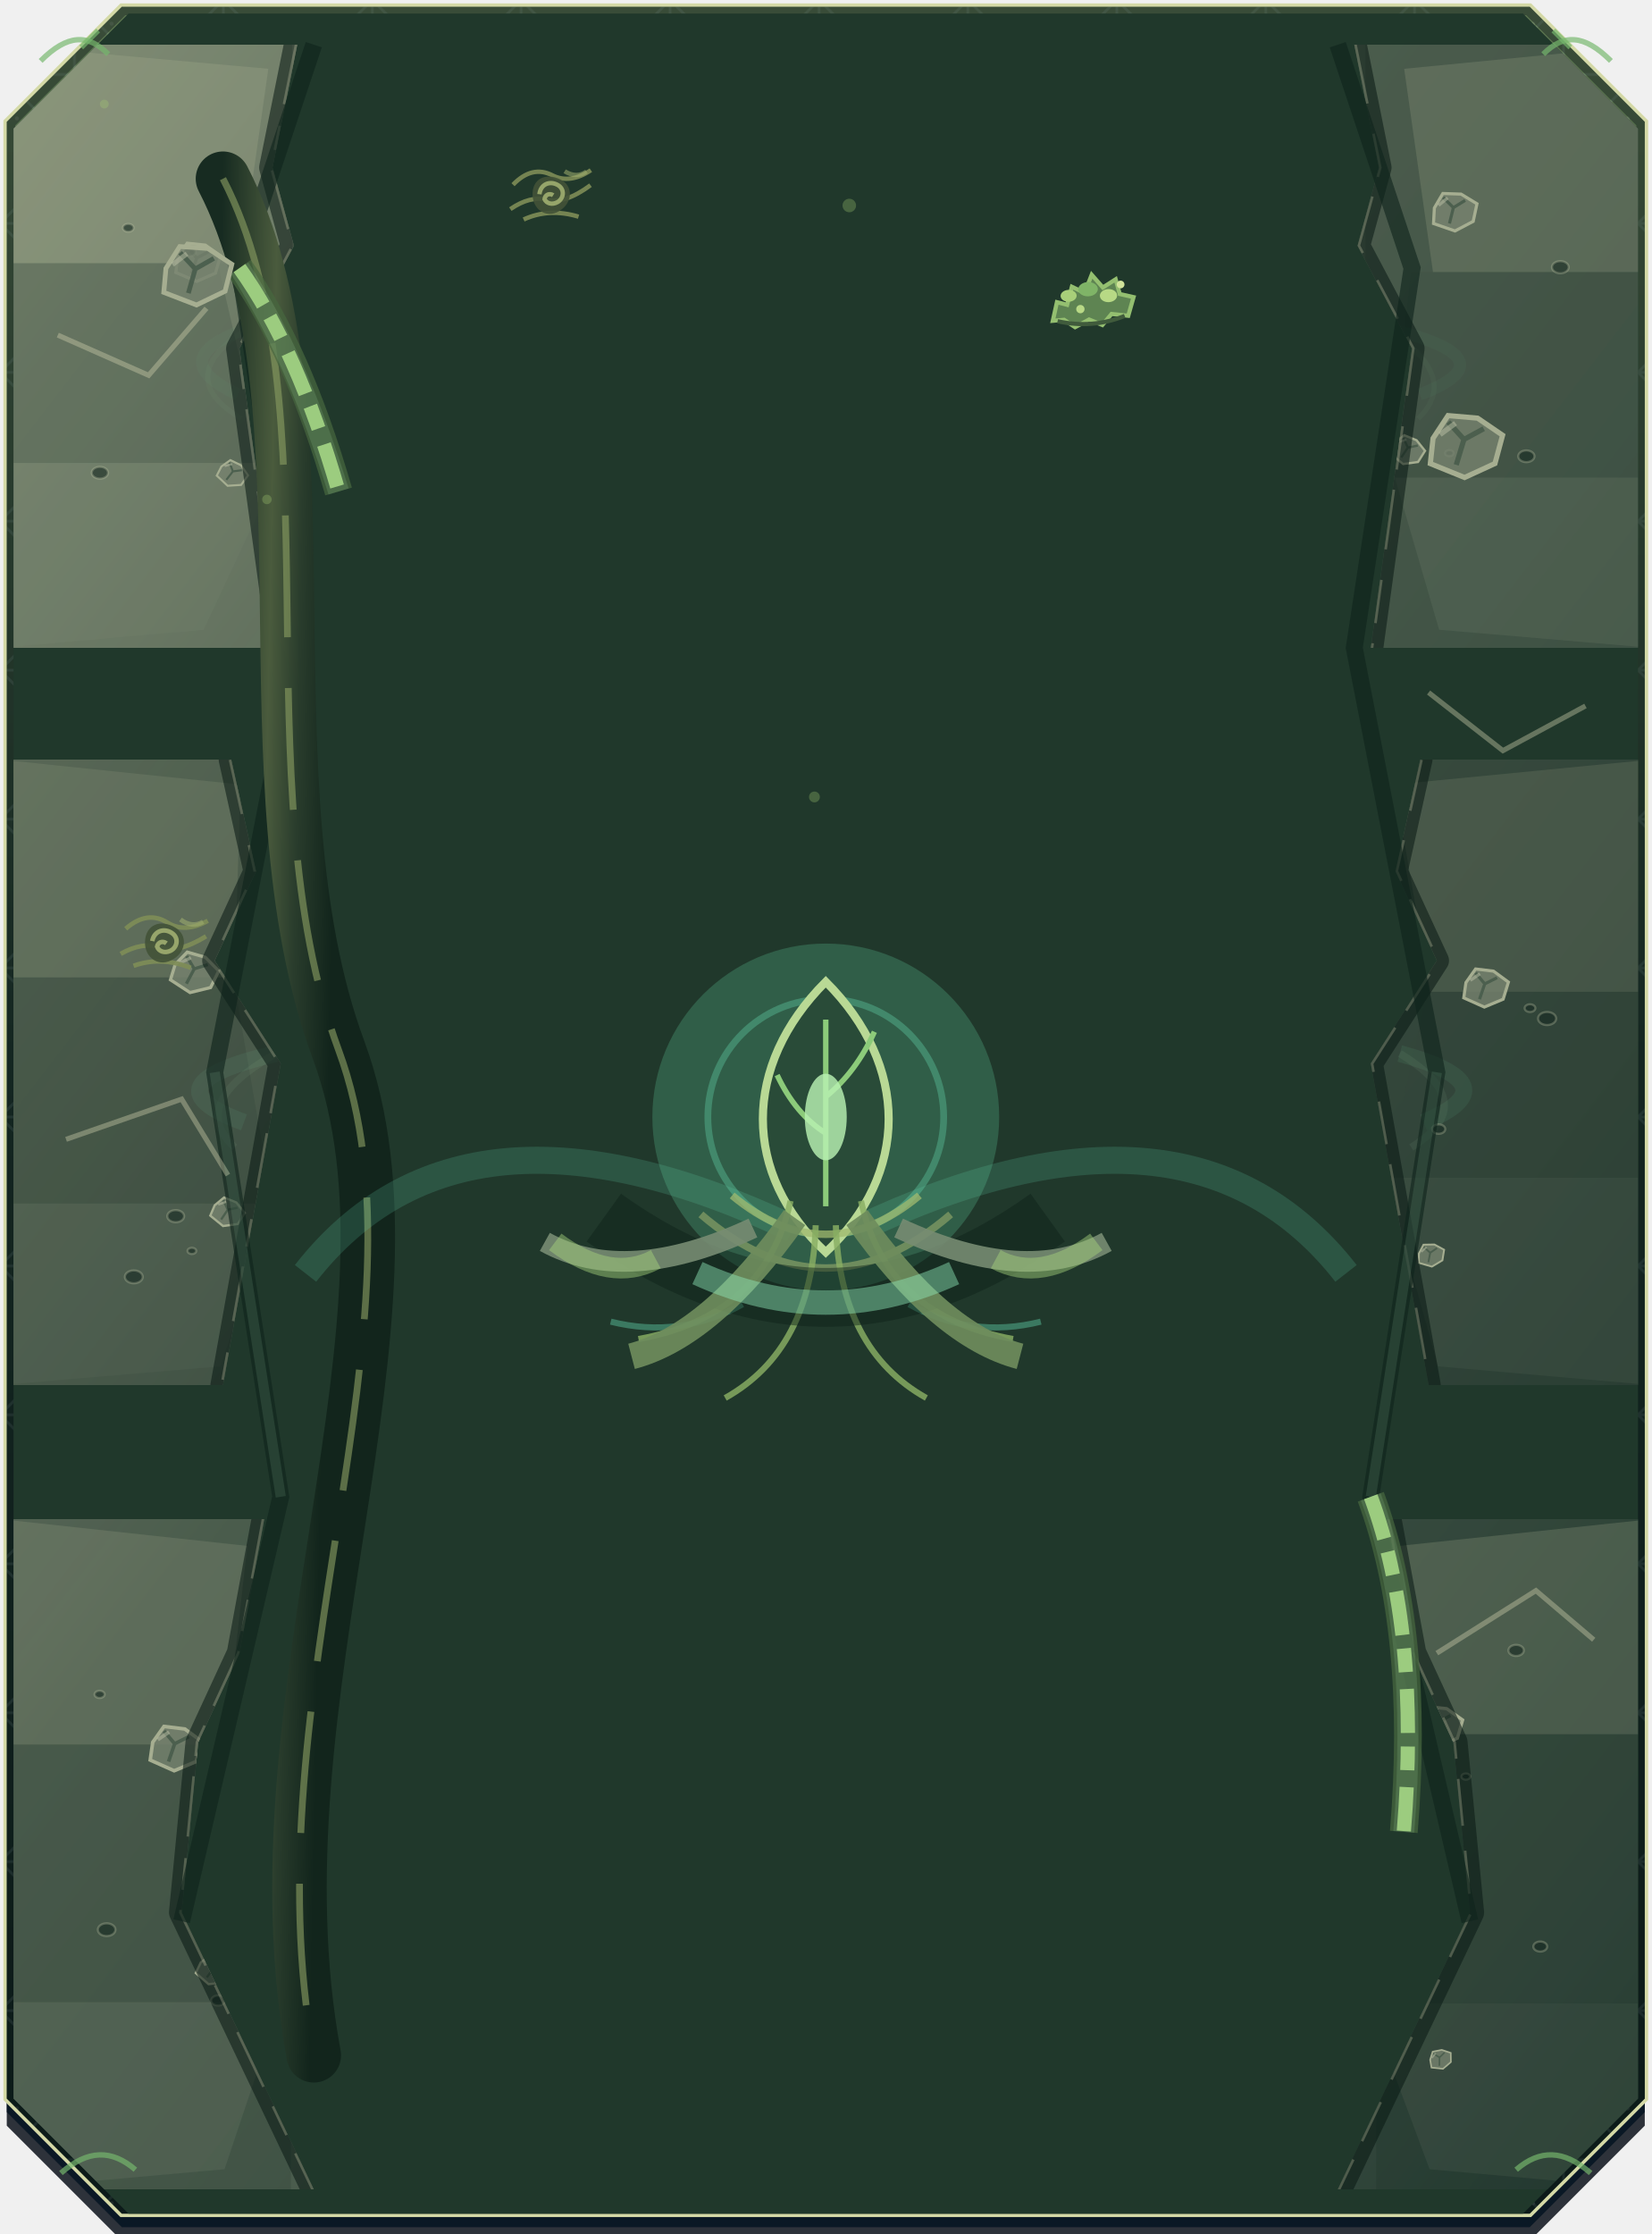
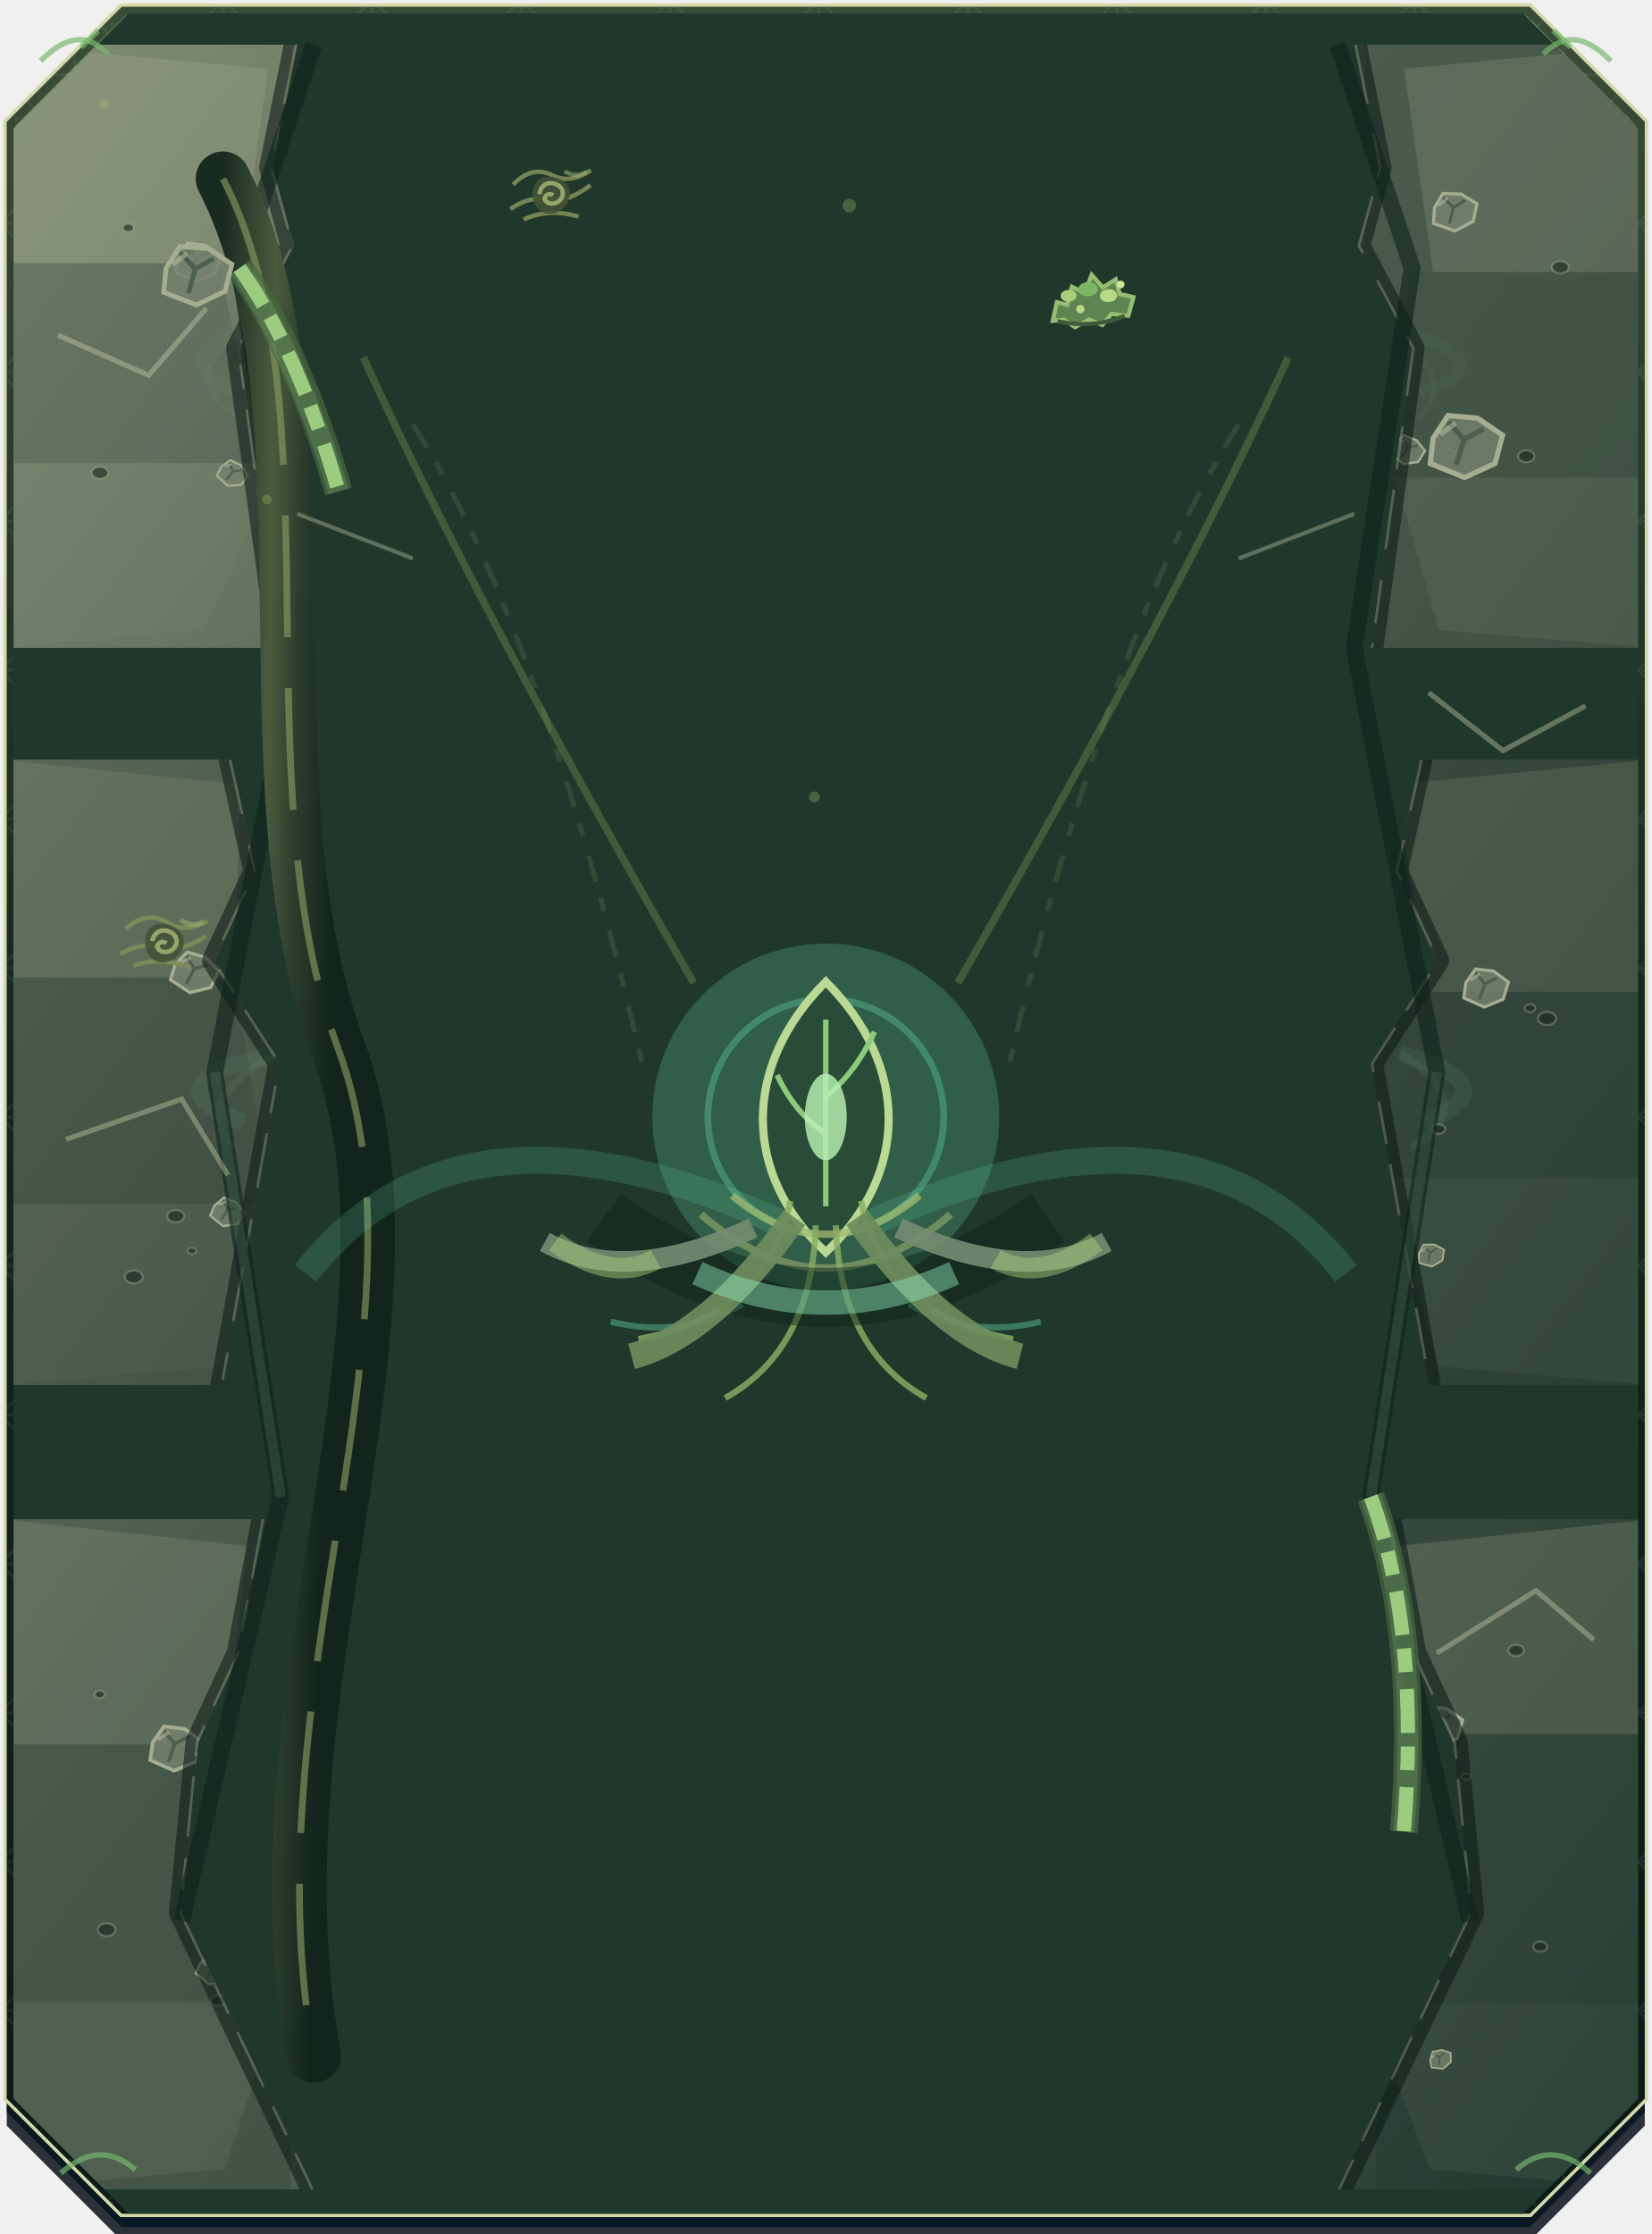
<svg xmlns="http://www.w3.org/2000/svg" width="976" height="1320" viewBox="0 0 488 660" role="img" aria-label="M7 panel normal" data-style="m11-enchanted-forest@0.1.0" data-geometry-shape="chamfered-angular" data-corner-radius="2" data-end-cap-depth="34">
  <defs>
    <linearGradient id="m11-panel-488x660-normal-plate" x1="0" y1="0" x2="0" y2="1">
      <stop offset="0" stop-color="#5C7650" />
      <stop offset=".48" stop-color="#20382B" />
      <stop offset="1" stop-color="#13251E" />
    </linearGradient>
    <linearGradient id="m11-panel-488x660-normal-primary" x1="0" y1="0" x2="0" y2="1">
      <stop offset="0" stop-color="#F1E8C8" />
      <stop offset=".45" stop-color="#66D9B2" />
      <stop offset="1" stop-color="#2A856F" />
    </linearGradient>
    <linearGradient id="m11-panel-488x660-normal-energy" x1="0" y1="0" x2="1" y2="0">
      <stop offset="0" stop-color="#B8E0A5" stop-opacity="0" />
      <stop offset=".5" stop-color="#B8E0A5" stop-opacity=".86" />
      <stop offset="1" stop-color="#B8E0A5" stop-opacity="0" />
    </linearGradient>
    <pattern id="m11-panel-488x660-normal-grain" width="28" height="28" patternUnits="userSpaceOnUse">
      <circle cx="5" cy="7" r=".6" fill="#FFFFFF" fill-opacity=".12" />
      <circle cx="20" cy="15" r=".45" fill="#061321" fill-opacity=".2" />
    </pattern>
    <pattern id="m11-panel-488x660-normal-plate-pattern" width="44" height="44" patternUnits="userSpaceOnUse">
      <path d="M0 22H44M22 0V44M0 22L22 0 44 22 22 44Z" fill="none" stroke="#D8FBFF" stroke-opacity=".12" stroke-width=".8" />
    </pattern>
    <mask id="m11-panel-488x660-normal-mask">
      <path d="M36 2H452L486 36V620L452 654H36L2 620V36Z" fill="white" />
    </mask>
  </defs>
  <g opacity="1">
    <g id="m11-panel-488x660-normal-outer-shadow" data-layer="outer-shadow" transform="translate(0 8)">
      <path d="M36 2H452L486 36V620L452 654H36L2 620V36Z" fill="#020812" opacity=".82" />
    </g>
    <g id="m11-panel-488x660-normal-connected-depth" data-layer="connected-depth" transform="translate(0 4)">
      <path d="M36 2H452L486 36V620L452 654H36L2 620V36Z" fill="#071522" opacity=".9" />
    </g>
    <g id="m11-panel-488x660-normal-outer-frame" data-layer="outer-frame">
      <path d="M36 2H452L486 36V620L452 654H36L2 620V36Z" fill="#071421" stroke="#D4D9A6" stroke-width="2" stroke-linejoin="miter" />
    </g>
    <g id="m11-panel-488x660-normal-inner-plate-fill" data-layer="inner-plate-fill">
      <path d="M36 2H452L486 36V620L452 654H36L2 620V36Z" fill="url(#m11-panel-488x660-normal-plate)" />
    </g>
    <g id="m11-panel-488x660-normal-surface-grain" data-layer="surface-grain" data-material-source="m8-ice-grain" mask="url(#m11-panel-488x660-normal-mask)">
      <rect width="488" height="660" fill="url(#m11-panel-488x660-normal-grain)" />
    </g>
    <g id="m11-panel-488x660-normal-surface-pattern" data-layer="surface-pattern" data-material-source="m8-crystal-facet-pattern" mask="url(#m11-panel-488x660-normal-mask)">
      <rect width="488" height="660" fill="url(#m11-panel-488x660-normal-plate-pattern)" />
    </g>
    <g id="m11-panel-488x660-normal-side-bevel-shade" data-layer="side-bevel-shade" mask="url(#m11-panel-488x660-normal-mask)">
      <path d="M36 2H452L486 36V620L452 654H36L2 620V36Z" fill="none" stroke="#020812" stroke-opacity=".38" stroke-width="5" />
    </g>
    <g id="m11-panel-488x660-normal-top-bevel-highlight" data-layer="top-bevel-highlight" mask="url(#m11-panel-488x660-normal-mask)">
      <path d="M44 8H444" stroke="#FFFFFF" stroke-opacity=".55" stroke-width="3" stroke-linecap="square" />
    </g>
    <g id="m11-panel-488x660-normal-cold-edge-accent" data-layer="cold-edge-accent" data-material-source="m8-cold-edge-accent" mask="url(#m11-panel-488x660-normal-mask)">
      <rect x="34" y="6" width="420" height="8" fill="url(#m11-panel-488x660-normal-energy)" />
    </g>
    <g id="m11-panel-488x660-normal-ornament-decal" data-layer="ornament-decal" data-material-source="m7-ornament-marks" mask="url(#m11-panel-488x660-normal-mask)">
      <path d="M42 647h16M430 647h16" stroke="#E6FCFF" stroke-opacity=".5" stroke-width="2" />
    </g>
    <g id="m8-panel-crystal-focal" data-layer="crystal-focal" data-slot="editable-crystal-focal" aria-label="editable crystal focal">
      <path d="M244 315l12 15-12 15-12-15Z" fill="#A9F7FF" fill-opacity=".42" stroke="#E8FEFF" stroke-width="1.5" />
      <path d="M244 315v30M232 330h24" stroke="#D7FBFF" stroke-opacity=".8" />
      <path d="M244 320l7 10-7 10-7-10Z" fill="#FFFFFF" fill-opacity=".5" />
    </g>
    <g id="m11-panel-material-stack" data-layer="forest-material-stack" data-material-families="weathered-stone,dark-wood,moss-lichen">
      <path d="M38 4H450L484 38V620L450 654H38L4 620V38Z" fill="#20382B" />
    </g>
    <g id="m11-panel-integrated-material-regions" data-layer="forest-integrated-material-regions" data-integration="construction-profile-connected" data-variation-seed="51731" data-density-class="panel" data-cluster-budget="5" data-speckle-budget="4" data-ornament-budget="4" data-profile-stages="4" data-state-contract="stable-living-presence" data-state="normal">
      <defs>
        <linearGradient id="m11-panel-stone-construction-depth" x2="1" y2="1">
          <stop stop-color="#BAC0A1" stop-opacity=".76" />
          <stop offset=".42" stop-color="#697765" stop-opacity=".72" />
          <stop offset="1" stop-color="#263C33" stop-opacity=".92" />
        </linearGradient>
        <linearGradient id="m11-panel-wood-construction-depth" x2=".8" y2=".2">
          <stop stop-color="#172B21" />
          <stop offset=".45" stop-color="#4A5B3D" />
          <stop offset=".7" stop-color="#293C2C" />
          <stop offset="1" stop-color="#12251C" />
        </linearGradient>
      </defs>
      <clipPath id="m11-panel-construction-clip">
        <path d="M38 4H450L484 38V620L450 654H38L4 620V38Z" />
      </clipPath>
      <defs>
        <clipPath id="m11-panel-stone-plate-1-clip">
          <path d="M0 13.2H87.84L80.52 49.5 86.864 72.6 70.76 102.977 82.96 191.4H0Z" />
        </clipPath>
        <clipPath id="m11-panel-stone-plate-2-clip">
          <path d="M0 224.4H68.32L75.64 257.4 63.44 283.8 82.96 314.177 65.88 409.2H0Z" />
        </clipPath>
        <clipPath id="m11-panel-stone-plate-3-clip">
          <path d="M0 448.8H78.08L70.76 488.4 58.56 514.8 53.68 564.977 92.72 646.8H0Z" />
        </clipPath>
        <clipPath id="m11-panel-stone-plate-4-clip">
          <path d="M488 13.2H400.16L407.48 49.5 401.136 72.6 417.24 102.977 405.04 191.4H488Z" />
        </clipPath>
        <clipPath id="m11-panel-stone-plate-5-clip">
          <path d="M488 224.4H419.68L412.36 257.4 424.56 283.8 405.04 314.177 422.12 409.2H488Z" />
        </clipPath>
        <clipPath id="m11-panel-stone-plate-6-clip">
          <path d="M488 448.8H409.92L417.24 488.4 429.44 514.8 434.32 564.977 395.28 646.8H488Z" />
        </clipPath>
      </defs>
      <g clip-path="url(#m11-panel-construction-clip)">
        <g data-layer="forest-stone-surface-region" data-material-family="stone" data-construction-profile="structural-plate,connected-tonal-planes,multi-scale-chips,pitted-weathering,irregular-inner-bevel,join-following-contact-darkening,fracture-field,contact-occlusion,light-facing-bevel">
          <path d="M0 13.2H87.84L80.52 49.5 86.864 72.6 70.76 102.977 82.96 191.4H0ZM0 224.4H68.32L75.64 257.4 63.44 283.8 82.96 314.177 65.88 409.2H0ZM0 448.8H78.08L70.76 488.4 58.56 514.8 53.68 564.977 92.72 646.8H0ZM488 13.2H400.16L407.48 49.5 401.136 72.6 417.24 102.977 405.04 191.4H488ZM488 224.4H419.68L412.36 257.4 424.56 283.8 405.04 314.177 422.12 409.2H488ZM488 448.8H409.92L417.24 488.4 429.44 514.8 434.32 564.977 395.28 646.8H488Z" fill="url(#m11-panel-stone-construction-depth)" />
          <g data-layer="forest-stone-plate-interior" data-plate-index="1" data-material-family="stone" data-variation-seed="51731" data-weathering-scale="connected-multi-scale" clip-path="url(#m11-panel-stone-plate-1-clip)">
            <path data-layer="forest-stone-connected-tonal-plane" data-plane-index="1" d="M0 13.2L79.29 20.33 71.10 77.75H0Z" fill="#D0D1AE" fill-opacity="0.21" />
            <path data-layer="forest-stone-connected-tonal-plane" data-plane-index="2" d="M0 77.75L64.36 77.75 77.96 136.77H0Z" fill="#435649" fill-opacity="0.27" />
            <path data-layer="forest-stone-connected-tonal-plane" data-plane-index="3" d="M0 136.77L83.18 136.77 60.14 186.05L0 191.4Z" fill="#929B85" fill-opacity="0.17" />
            <path data-layer="forest-stone-focal-zone-relief-falloff" data-focal-proximity="0.28" d="M0 13.2H86.32V191.40H0Z" fill="#0D2119" fill-opacity="0.14" />
            <path data-layer="forest-focal-zone-stone-receiver" data-receiver-zone="inner-rail" d="M73.45 96.95Q47.71 105.86 70.24 116.56" fill="none" stroke="#73D5A8" stroke-width="3.6" stroke-opacity="0.04" />
            <path data-layer="forest-focal-zone-moss-receiver" data-receiver-zone="inner-rail" d="M73.45 96.95Q50.41 111.21 71.33 123.68" fill="none" stroke="#C4F3B7" stroke-width="1.5" stroke-opacity="0.03" />
            <g data-layer="forest-stone-plate-chip" data-chip-scale="primary" transform="translate(58.79 77.39) rotate(-1)">
              <g data-layer="forest-stone-chip-cluster" data-material-family="stone" transform="scale(1.303)">
                <path d="M-4.8-1.2l2.2-3.1 4.1.5 3.4 2.5-1.2 3.9-4.3 1.8-4.7-2.1Z" fill="#75816E" fill-opacity=".82" stroke="#A6AE91" stroke-width="0.70" />
                <path d="M-2.6-3.4l2.1 2.5 2.8-1.4M-.5-.9l-1.2 3.5" fill="none" stroke="#495C4C" stroke-width="0.70" stroke-opacity=".9" />
                <path d="M-3.8-1.7l2.2-1.5" stroke="#C0C5A9" stroke-width="0.70" stroke-opacity=".48" />
              </g>
            </g>
            <g data-layer="forest-stone-plate-chip" data-chip-scale="secondary" transform="translate(68.97 140.13) rotate(19)">
              <g data-layer="forest-stone-chip-cluster" data-material-family="stone" transform="scale(0.855)">
                <path d="M-4.8-1.2l2.2-3.1 4.1.5 3.4 2.5-1.2 3.9-4.3 1.8-4.7-2.1Z" fill="#75816E" fill-opacity=".82" stroke="#A6AE91" stroke-width="0.70" />
                <path d="M-2.6-3.4l2.1 2.5 2.8-1.4M-.5-.9l-1.2 3.5" fill="none" stroke="#495C4C" stroke-width="0.70" stroke-opacity=".9" />
                <path d="M-3.8-1.7l2.2-1.5" stroke="#C0C5A9" stroke-width="0.70" stroke-opacity=".48" />
              </g>
            </g>
            <g data-layer="forest-stone-plate-pits" data-pit-count="3">
              <ellipse data-layer="forest-stone-plate-pit" cx="56.09" cy="74.41" rx="1.75" ry="1.26" fill="#172B23" fill-opacity=".62" stroke="#BCC2A2" stroke-width=".65" stroke-opacity=".32" />
              <ellipse data-layer="forest-stone-plate-pit" cx="29.52" cy="139.67" rx="2.41" ry="1.73" fill="#172B23" fill-opacity=".62" stroke="#BCC2A2" stroke-width=".65" stroke-opacity=".32" />
              <ellipse data-layer="forest-stone-plate-pit" cx="37.90" cy="67.31" rx="1.59" ry="1.15" fill="#172B23" fill-opacity=".62" stroke="#BCC2A2" stroke-width=".65" stroke-opacity=".32" />
            </g>
            <path data-layer="forest-stone-plate-contact-darkening" data-join-following="true" d="M87.84 13.2L80.52 49.5 86.864 72.6 70.76 102.977 82.96 191.4" fill="none" stroke="#091A15" stroke-width="7.9" stroke-opacity=".56" stroke-linecap="round" stroke-linejoin="round" />
            <path data-layer="forest-stone-irregular-inner-bevel-break" d="M87.84 13.2L80.52 49.5 86.864 72.6 70.76 102.977 82.96 191.4" fill="none" stroke="#D9D9B2" stroke-width="1.5" stroke-opacity="0.28" stroke-dasharray="18.0 6.5 7.3 6" />
          </g>
          <g data-layer="forest-stone-plate-interior" data-plate-index="2" data-material-family="stone" data-variation-seed="51731" data-weathering-scale="connected-multi-scale" clip-path="url(#m11-panel-stone-plate-2-clip)">
            <path data-layer="forest-stone-connected-tonal-plane" data-plane-index="1" d="M0 224.4L71.12 231.79 69.26 288.77H0Z" fill="#D0D1AE" fill-opacity="0.21" />
            <path data-layer="forest-stone-connected-tonal-plane" data-plane-index="2" d="M0 288.77L68.92 288.77 80.49 355.57H0Z" fill="#435649" fill-opacity="0.30" />
            <path data-layer="forest-stone-connected-tonal-plane" data-plane-index="3" d="M0 355.57L80.84 355.57 65.13 403.66L0 409.2Z" fill="#929B85" fill-opacity="0.15" />
            <path data-layer="forest-stone-focal-zone-relief-falloff" data-focal-proximity="1" d="M0 224.4H84.91V409.20H0Z" fill="#0D2119" fill-opacity="0.30" />
            <path data-layer="forest-focal-zone-stone-receiver" data-receiver-zone="inner-rail" d="M81.54 311.26Q41.76 320.50 72.08 331.58" fill="none" stroke="#73D5A8" stroke-width="5.0" stroke-opacity="0.08" />
            <path data-layer="forest-focal-zone-moss-receiver" data-receiver-zone="inner-rail" d="M81.54 311.26Q55.25 326.04 69.36 338.98" fill="none" stroke="#C4F3B7" stroke-width="2.2" stroke-opacity="0.06" />
            <g data-layer="forest-stone-plate-chip" data-chip-scale="primary" transform="translate(57.87 287.53) rotate(9)">
              <g data-layer="forest-stone-chip-cluster" data-material-family="stone" transform="scale(1.342)">
                <path d="M-4.8-1.2l2.2-3.1 4.1.5 3.4 2.5-1.2 3.9-4.3 1.8-4.7-2.1Z" fill="#75816E" fill-opacity=".82" stroke="#A6AE91" stroke-width="0.70" />
                <path d="M-2.6-3.4l2.1 2.5 2.8-1.4M-.5-.9l-1.2 3.5" fill="none" stroke="#495C4C" stroke-width="0.70" stroke-opacity=".9" />
                <path d="M-3.8-1.7l2.2-1.5" stroke="#C0C5A9" stroke-width="0.70" stroke-opacity=".48" />
              </g>
            </g>
            <g data-layer="forest-stone-plate-chip" data-chip-scale="secondary" transform="translate(67.53 358.34) rotate(15)">
              <g data-layer="forest-stone-chip-cluster" data-material-family="stone" transform="scale(0.945)">
                <path d="M-4.8-1.2l2.2-3.1 4.1.5 3.4 2.5-1.2 3.9-4.3 1.8-4.7-2.1Z" fill="#75816E" fill-opacity=".82" stroke="#A6AE91" stroke-width="0.70" />
                <path d="M-2.6-3.4l2.1 2.5 2.8-1.4M-.5-.9l-1.2 3.5" fill="none" stroke="#495C4C" stroke-width="0.70" stroke-opacity=".9" />
                <path d="M-3.8-1.7l2.2-1.5" stroke="#C0C5A9" stroke-width="0.70" stroke-opacity=".48" />
              </g>
            </g>
            <g data-layer="forest-stone-plate-pits" data-pit-count="3">
              <ellipse data-layer="forest-stone-plate-pit" cx="51.92" cy="359.30" rx="2.49" ry="1.79" fill="#172B23" fill-opacity=".62" stroke="#BCC2A2" stroke-width=".65" stroke-opacity=".32" />
              <ellipse data-layer="forest-stone-plate-pit" cx="39.54" cy="377.23" rx="2.64" ry="1.90" fill="#172B23" fill-opacity=".62" stroke="#BCC2A2" stroke-width=".65" stroke-opacity=".32" />
              <ellipse data-layer="forest-stone-plate-pit" cx="56.70" cy="369.56" rx="1.28" ry="0.92" fill="#172B23" fill-opacity=".62" stroke="#BCC2A2" stroke-width=".65" stroke-opacity=".32" />
            </g>
            <path data-layer="forest-stone-plate-contact-darkening" data-join-following="true" d="M68.32 224.4L75.64 257.4 63.44 283.8 82.96 314.177 65.88 409.2" fill="none" stroke="#091A15" stroke-width="7.4" stroke-opacity=".56" stroke-linecap="round" stroke-linejoin="round" />
            <path data-layer="forest-stone-irregular-inner-bevel-break" d="M68.32 224.4L75.64 257.4 63.44 283.8 82.96 314.177 65.88 409.2" fill="none" stroke="#D9D9B2" stroke-width="1.5" stroke-opacity="0.28" stroke-dasharray="16.4 9.4 8.2 6" />
          </g>
          <g data-layer="forest-stone-plate-interior" data-plate-index="3" data-material-family="stone" data-variation-seed="51731" data-weathering-scale="connected-multi-scale" clip-path="url(#m11-panel-stone-plate-3-clip)">
            <path data-layer="forest-stone-connected-tonal-plane" data-plane-index="1" d="M0 448.8L73.07 456.72 66.48 515.40H0Z" fill="#D0D1AE" fill-opacity="0.18" />
            <path data-layer="forest-stone-connected-tonal-plane" data-plane-index="2" d="M0 515.40L65.38 515.40 78.94 591.52H0Z" fill="#435649" fill-opacity="0.24" />
            <path data-layer="forest-stone-connected-tonal-plane" data-plane-index="3" d="M0 591.52L82.87 591.52 66.35 640.86L0 646.8Z" fill="#929B85" fill-opacity="0.19" />
            <path data-layer="forest-stone-focal-zone-relief-falloff" data-focal-proximity="0.28" d="M0 448.8H85.95V646.80H0Z" fill="#0D2119" fill-opacity="0.14" />
            <path data-layer="forest-focal-zone-stone-receiver" data-receiver-zone="inner-rail" d="M78.08 541.86Q43.20 551.76 68.36 563.64" fill="none" stroke="#73D5A8" stroke-width="3.6" stroke-opacity="0.04" />
            <path data-layer="forest-focal-zone-moss-receiver" data-receiver-zone="inner-rail" d="M78.08 541.86Q56.67 557.70 69.73 571.56" fill="none" stroke="#C4F3B7" stroke-width="1.5" stroke-opacity="0.03" />
            <g data-layer="forest-stone-plate-chip" data-chip-scale="primary" transform="translate(52.36 516.52) rotate(0)">
              <g data-layer="forest-stone-chip-cluster" data-material-family="stone" transform="scale(1.505)">
                <path d="M-4.8-1.2l2.2-3.1 4.1.5 3.4 2.5-1.2 3.9-4.3 1.8-4.7-2.1Z" fill="#75816E" fill-opacity=".82" stroke="#A6AE91" stroke-width="0.70" />
                <path d="M-2.6-3.4l2.1 2.5 2.8-1.4M-.5-.9l-1.2 3.5" fill="none" stroke="#495C4C" stroke-width="0.70" stroke-opacity=".9" />
                <path d="M-3.8-1.7l2.2-1.5" stroke="#C0C5A9" stroke-width="0.70" stroke-opacity=".48" />
              </g>
            </g>
            <g data-layer="forest-stone-plate-chip" data-chip-scale="secondary" transform="translate(63.43 582.27) rotate(17)">
              <g data-layer="forest-stone-chip-cluster" data-material-family="stone" transform="scale(0.97)">
                <path d="M-4.8-1.2l2.2-3.1 4.1.5 3.4 2.5-1.2 3.9-4.3 1.8-4.7-2.1Z" fill="#75816E" fill-opacity=".82" stroke="#A6AE91" stroke-width="0.70" />
                <path d="M-2.6-3.4l2.1 2.5 2.8-1.4M-.5-.9l-1.2 3.5" fill="none" stroke="#495C4C" stroke-width="0.70" stroke-opacity=".9" />
                <path d="M-3.8-1.7l2.2-1.5" stroke="#C0C5A9" stroke-width="0.70" stroke-opacity=".48" />
              </g>
            </g>
            <g data-layer="forest-stone-plate-pits" data-pit-count="3">
              <ellipse data-layer="forest-stone-plate-pit" cx="64.45" cy="591.03" rx="2.07" ry="1.49" fill="#172B23" fill-opacity=".62" stroke="#BCC2A2" stroke-width=".65" stroke-opacity=".32" />
              <ellipse data-layer="forest-stone-plate-pit" cx="29.43" cy="500.58" rx="1.48" ry="1.06" fill="#172B23" fill-opacity=".62" stroke="#BCC2A2" stroke-width=".65" stroke-opacity=".32" />
              <ellipse data-layer="forest-stone-plate-pit" cx="31.51" cy="570.10" rx="2.60" ry="1.88" fill="#172B23" fill-opacity=".62" stroke="#BCC2A2" stroke-width=".65" stroke-opacity=".32" />
            </g>
            <path data-layer="forest-stone-plate-contact-darkening" data-join-following="true" d="M78.08 448.8L70.76 488.4 58.56 514.8 53.68 564.977 92.72 646.8" fill="none" stroke="#091A15" stroke-width="7.5" stroke-opacity=".56" stroke-linecap="round" stroke-linejoin="round" />
            <path data-layer="forest-stone-irregular-inner-bevel-break" d="M78.08 448.8L70.76 488.4 58.56 514.8 53.68 564.977 92.72 646.8" fill="none" stroke="#D9D9B2" stroke-width="1.5" stroke-opacity="0.28" stroke-dasharray="17.9 6.4 9.4 6" />
          </g>
          <g data-layer="forest-stone-plate-interior" data-plate-index="4" data-material-family="stone" data-variation-seed="51731" data-weathering-scale="connected-multi-scale" clip-path="url(#m11-panel-stone-plate-4-clip)">
            <path data-layer="forest-stone-connected-tonal-plane" data-plane-index="1" d="M488 13.2L414.92 20.33 423.42 80.37H488Z" fill="#D0D1AE" fill-opacity="0.20" />
            <path data-layer="forest-stone-connected-tonal-plane" data-plane-index="2" d="M488 80.37L416.95 80.37 409.64 141.09H488Z" fill="#435649" fill-opacity="0.24" />
            <path data-layer="forest-stone-connected-tonal-plane" data-plane-index="3" d="M488 141.09L412.14 141.09 425.24 186.05L488 191.4Z" fill="#929B85" fill-opacity="0.18" />
            <path data-layer="forest-stone-focal-zone-relief-falloff" data-focal-proximity="0.28" d="M488 13.2H403.43V191.40H488Z" fill="#0D2119" fill-opacity="0.14" />
            <path data-layer="forest-focal-zone-stone-receiver" data-receiver-zone="inner-rail" d="M409.55 96.95Q447.54 105.86 419.56 116.56" fill="none" stroke="#73D5A8" stroke-width="3.6" stroke-opacity="0.04" />
            <path data-layer="forest-focal-zone-moss-receiver" data-receiver-zone="inner-rail" d="M409.55 96.95Q431.97 111.21 419.03 123.68" fill="none" stroke="#C4F3B7" stroke-width="1.5" stroke-opacity="0.03" />
            <g data-layer="forest-stone-plate-chip" data-chip-scale="primary" transform="translate(430.20 62.45) rotate(-5)">
              <g data-layer="forest-stone-chip-cluster" data-material-family="stone" transform="scale(1.304)">
                <path d="M-4.8-1.2l2.2-3.1 4.1.5 3.4 2.5-1.2 3.9-4.3 1.8-4.7-2.1Z" fill="#75816E" fill-opacity=".82" stroke="#A6AE91" stroke-width="0.70" />
                <path d="M-2.6-3.4l2.1 2.5 2.8-1.4M-.5-.9l-1.2 3.5" fill="none" stroke="#495C4C" stroke-width="0.70" stroke-opacity=".9" />
                <path d="M-3.8-1.7l2.2-1.5" stroke="#C0C5A9" stroke-width="0.70" stroke-opacity=".48" />
              </g>
            </g>
            <g data-layer="forest-stone-plate-chip" data-chip-scale="secondary" transform="translate(416.24 133.18) rotate(15)">
              <g data-layer="forest-stone-chip-cluster" data-material-family="stone" transform="scale(0.953)">
                <path d="M-4.8-1.2l2.2-3.1 4.1.5 3.4 2.5-1.2 3.9-4.3 1.8-4.7-2.1Z" fill="#75816E" fill-opacity=".82" stroke="#A6AE91" stroke-width="0.70" />
                <path d="M-2.6-3.4l2.1 2.5 2.8-1.4M-.5-.9l-1.2 3.5" fill="none" stroke="#495C4C" stroke-width="0.70" stroke-opacity=".9" />
                <path d="M-3.8-1.7l2.2-1.5" stroke="#C0C5A9" stroke-width="0.70" stroke-opacity=".48" />
              </g>
            </g>
            <g data-layer="forest-stone-plate-pits" data-pit-count="3">
              <ellipse data-layer="forest-stone-plate-pit" cx="428.25" cy="133.88" rx="1.24" ry="0.89" fill="#172B23" fill-opacity=".62" stroke="#BCC2A2" stroke-width=".65" stroke-opacity=".32" />
              <ellipse data-layer="forest-stone-plate-pit" cx="451.01" cy="134.80" rx="2.40" ry="1.73" fill="#172B23" fill-opacity=".62" stroke="#BCC2A2" stroke-width=".65" stroke-opacity=".32" />
              <ellipse data-layer="forest-stone-plate-pit" cx="461.05" cy="78.94" rx="2.48" ry="1.79" fill="#172B23" fill-opacity=".62" stroke="#BCC2A2" stroke-width=".65" stroke-opacity=".32" />
            </g>
            <path data-layer="forest-stone-plate-contact-darkening" data-join-following="true" d="M400.16 13.2L407.48 49.5 401.136 72.6 417.24 102.977 405.04 191.4" fill="none" stroke="#091A15" stroke-width="7.4" stroke-opacity=".56" stroke-linecap="round" stroke-linejoin="round" />
            <path data-layer="forest-stone-irregular-inner-bevel-break" d="M400.16 13.2L407.48 49.5 401.136 72.6 417.24 102.977 405.04 191.4" fill="none" stroke="#D9D9B2" stroke-width="1.5" stroke-opacity="0.28" stroke-dasharray="17.8 9.1 12.9 6" />
          </g>
          <g data-layer="forest-stone-plate-interior" data-plate-index="5" data-material-family="stone" data-variation-seed="51731" data-weathering-scale="connected-multi-scale" clip-path="url(#m11-panel-stone-plate-5-clip)">
            <path data-layer="forest-stone-connected-tonal-plane" data-plane-index="1" d="M488 224.4L412.02 231.79 422.67 293.00H488Z" fill="#D0D1AE" fill-opacity="0.20" />
            <path data-layer="forest-stone-connected-tonal-plane" data-plane-index="2" d="M488 293.00L421.56 293.00 409.51 347.94H488Z" fill="#435649" fill-opacity="0.27" />
            <path data-layer="forest-stone-connected-tonal-plane" data-plane-index="3" d="M488 347.94L409.41 347.94 424.91 403.66L488 409.2Z" fill="#929B85" fill-opacity="0.15" />
            <path data-layer="forest-stone-focal-zone-relief-falloff" data-focal-proximity="1" d="M488 224.4H403.73V409.20H488Z" fill="#0D2119" fill-opacity="0.30" />
            <path data-layer="forest-focal-zone-stone-receiver" data-receiver-zone="inner-rail" d="M413.62 311.26Q447.52 320.50 420.65 331.58" fill="none" stroke="#73D5A8" stroke-width="5.0" stroke-opacity="0.08" />
            <path data-layer="forest-focal-zone-moss-receiver" data-receiver-zone="inner-rail" d="M413.62 311.26Q438.05 326.04 417.00 338.98" fill="none" stroke="#C4F3B7" stroke-width="2.2" stroke-opacity="0.06" />
            <g data-layer="forest-stone-plate-chip" data-chip-scale="primary" transform="translate(439.37 291.83) rotate(0)">
              <g data-layer="forest-stone-chip-cluster" data-material-family="stone" transform="scale(1.294)">
                <path d="M-4.8-1.2l2.2-3.1 4.1.5 3.4 2.5-1.2 3.9-4.3 1.8-4.7-2.1Z" fill="#75816E" fill-opacity=".82" stroke="#A6AE91" stroke-width="0.70" />
                <path d="M-2.6-3.4l2.1 2.5 2.8-1.4M-.5-.9l-1.2 3.5" fill="none" stroke="#495C4C" stroke-width="0.70" stroke-opacity=".9" />
                <path d="M-3.8-1.7l2.2-1.5" stroke="#C0C5A9" stroke-width="0.70" stroke-opacity=".48" />
              </g>
            </g>
            <g data-layer="forest-stone-plate-chip" data-chip-scale="secondary" transform="translate(423.08 370.75) rotate(-8)">
              <g data-layer="forest-stone-chip-cluster" data-material-family="stone" transform="scale(0.777)">
                <path d="M-4.8-1.2l2.2-3.1 4.1.5 3.4 2.5-1.2 3.9-4.3 1.8-4.7-2.1Z" fill="#75816E" fill-opacity=".82" stroke="#A6AE91" stroke-width="0.70" />
                <path d="M-2.6-3.4l2.1 2.5 2.8-1.4M-.5-.9l-1.2 3.5" fill="none" stroke="#495C4C" stroke-width="0.70" stroke-opacity=".9" />
                <path d="M-3.8-1.7l2.2-1.5" stroke="#C0C5A9" stroke-width="0.70" stroke-opacity=".48" />
              </g>
            </g>
            <g data-layer="forest-stone-plate-pits" data-pit-count="3">
              <ellipse data-layer="forest-stone-plate-pit" cx="425.11" cy="333.57" rx="1.94" ry="1.39" fill="#172B23" fill-opacity=".62" stroke="#BCC2A2" stroke-width=".65" stroke-opacity=".32" />
              <ellipse data-layer="forest-stone-plate-pit" cx="452.09" cy="297.84" rx="1.58" ry="1.14" fill="#172B23" fill-opacity=".62" stroke="#BCC2A2" stroke-width=".65" stroke-opacity=".32" />
              <ellipse data-layer="forest-stone-plate-pit" cx="457.14" cy="300.90" rx="2.68" ry="1.93" fill="#172B23" fill-opacity=".62" stroke="#BCC2A2" stroke-width=".65" stroke-opacity=".32" />
            </g>
            <path data-layer="forest-stone-plate-contact-darkening" data-join-following="true" d="M419.68 224.4L412.36 257.4 424.56 283.8 405.04 314.177 422.12 409.2" fill="none" stroke="#091A15" stroke-width="7.2" stroke-opacity=".56" stroke-linecap="round" stroke-linejoin="round" />
            <path data-layer="forest-stone-irregular-inner-bevel-break" d="M419.68 224.4L412.36 257.4 424.56 283.8 405.04 314.177 422.12 409.2" fill="none" stroke="#D9D9B2" stroke-width="1.5" stroke-opacity="0.28" stroke-dasharray="15.4 8.9 12.8 6" />
          </g>
          <g data-layer="forest-stone-plate-interior" data-plate-index="6" data-material-family="stone" data-variation-seed="51731" data-weathering-scale="connected-multi-scale" clip-path="url(#m11-panel-stone-plate-6-clip)">
            <path data-layer="forest-stone-connected-tonal-plane" data-plane-index="1" d="M488 448.8L413.37 456.72 419.79 512.36H488Z" fill="#D0D1AE" fill-opacity="0.21" />
            <path data-layer="forest-stone-connected-tonal-plane" data-plane-index="2" d="M488 512.36L418.85 512.36 410.34 591.88H488Z" fill="#435649" fill-opacity="0.27" />
            <path data-layer="forest-stone-connected-tonal-plane" data-plane-index="3" d="M488 591.88L404.21 591.88 422.42 640.86L488 646.8Z" fill="#929B85" fill-opacity="0.13" />
            <path data-layer="forest-stone-focal-zone-relief-falloff" data-focal-proximity="0.28" d="M488 448.8H406.63V646.80H488Z" fill="#0D2119" fill-opacity="0.14" />
            <path data-layer="forest-focal-zone-stone-receiver" data-receiver-zone="inner-rail" d="M406.74 541.86Q447.58 551.76 424.12 563.64" fill="none" stroke="#73D5A8" stroke-width="3.6" stroke-opacity="0.04" />
            <path data-layer="forest-focal-zone-moss-receiver" data-receiver-zone="inner-rail" d="M406.74 541.86Q430.44 557.70 417.04 571.56" fill="none" stroke="#C4F3B7" stroke-width="1.5" stroke-opacity="0.03" />
            <g data-layer="forest-stone-plate-chip" data-chip-scale="primary" transform="translate(425.48 510.05) rotate(-1)">
              <g data-layer="forest-stone-chip-cluster" data-material-family="stone" transform="scale(1.374)">
                <path d="M-4.8-1.2l2.2-3.1 4.1.5 3.4 2.5-1.2 3.9-4.3 1.8-4.7-2.1Z" fill="#75816E" fill-opacity=".82" stroke="#A6AE91" stroke-width="0.70" />
                <path d="M-2.6-3.4l2.1 2.5 2.8-1.4M-.5-.9l-1.2 3.5" fill="none" stroke="#495C4C" stroke-width="0.70" stroke-opacity=".9" />
                <path d="M-3.8-1.7l2.2-1.5" stroke="#C0C5A9" stroke-width="0.70" stroke-opacity=".48" />
              </g>
            </g>
            <g data-layer="forest-stone-plate-chip" data-chip-scale="secondary" transform="translate(425.85 608.31) rotate(-18)">
              <g data-layer="forest-stone-chip-cluster" data-material-family="stone" transform="scale(0.663)">
                <path d="M-4.8-1.2l2.2-3.1 4.1.5 3.4 2.5-1.2 3.9-4.3 1.8-4.7-2.1Z" fill="#75816E" fill-opacity=".82" stroke="#A6AE91" stroke-width="0.70" />
                <path d="M-2.6-3.4l2.1 2.5 2.8-1.4M-.5-.9l-1.2 3.5" fill="none" stroke="#495C4C" stroke-width="0.70" stroke-opacity=".9" />
                <path d="M-3.8-1.7l2.2-1.5" stroke="#C0C5A9" stroke-width="0.70" stroke-opacity=".48" />
              </g>
            </g>
            <g data-layer="forest-stone-plate-pits" data-pit-count="3">
              <ellipse data-layer="forest-stone-plate-pit" cx="447.99" cy="487.59" rx="2.28" ry="1.64" fill="#172B23" fill-opacity=".62" stroke="#BCC2A2" stroke-width=".65" stroke-opacity=".32" />
              <ellipse data-layer="forest-stone-plate-pit" cx="433.13" cy="524.86" rx="1.29" ry="0.93" fill="#172B23" fill-opacity=".62" stroke="#BCC2A2" stroke-width=".65" stroke-opacity=".32" />
              <ellipse data-layer="forest-stone-plate-pit" cx="455.12" cy="575.08" rx="2.05" ry="1.48" fill="#172B23" fill-opacity=".62" stroke="#BCC2A2" stroke-width=".65" stroke-opacity=".32" />
            </g>
            <path data-layer="forest-stone-plate-contact-darkening" data-join-following="true" d="M409.92 448.8L417.24 488.4 429.44 514.8 434.32 564.977 395.28 646.8" fill="none" stroke="#091A15" stroke-width="8.4" stroke-opacity=".56" stroke-linecap="round" stroke-linejoin="round" />
            <path data-layer="forest-stone-irregular-inner-bevel-break" d="M409.92 448.8L417.24 488.4 429.44 514.8 434.32 564.977 395.28 646.8" fill="none" stroke="#D9D9B2" stroke-width="1.5" stroke-opacity="0.28" stroke-dasharray="13.9 7.4 12.8 6" />
          </g>
          <path data-layer="forest-stone-contact-occlusion" d="M92.72 13.2L70.76 79.2 87.84 191.4 63.44 316.8 82.96 442.2 53.68 567.6M395.28 13.2L417.24 79.2 400.16 191.4 424.56 316.8 405.04 442.2 434.32 567.6" fill="none" stroke="#10241C" stroke-width="5" stroke-opacity=".62" />
          <path data-layer="forest-stone-fracture-field" d="M17.08 99l26.84 11.88 17.08-19.8M19.52 336.6l34.16-11.88 13.664 22.44M422.12 204.6l21.96 17.16 24.4-13.2M424.56 488.4l29.28-18.48 17.08 14.52" fill="none" stroke="#D0D1AE" stroke-width="1.5" stroke-opacity="0.40" />
          <path data-layer="forest-stone-light-facing-bevel" d="M0 0H92.72M395.28 0H488" stroke="#D9D9B2" stroke-width="2.2" stroke-opacity="0.38" />
        </g>
        <g data-layer="forest-wood-surface-region" data-material-family="wood" data-growth-vector="vertical-canopy" data-construction-profile="growth-vector-body,tapered-relief,anchored-knot,masked-termination">
          <path data-layer="forest-wood-growth-body" d="M65.88 52.8C100.04 118.8 70.76 231 100.04 310.2S73.2 501.6 92.72 607.2MM422.12 52.8C387.96 118.8 417.24 231 387.96 310.2S414.8 501.6 395.28 607.2" fill="none" stroke="url(#m11-panel-wood-construction-depth)" stroke-width="16.1" stroke-linecap="round" />
          <path data-layer="forest-wood-relief-bands" d="M65.88 52.8C100.04 118.8 70.76 231 100.04 310.2S73.2 501.6 92.72 607.2MM422.12 52.8C387.96 118.8 417.24 231 387.96 310.2S414.8 501.6 395.28 607.2" fill="none" stroke="#8A9C61" stroke-width="2" stroke-opacity="0.62" stroke-dasharray="36 15" />
        </g>
        <g data-layer="forest-moss-surface-region" data-material-family="moss" data-substrate="stone-wood-damp-seam" data-construction-profile="anchored-substrate,irregular-transition,receiver-tint">
          <path data-layer="forest-moss-substrate" d="M70.76 79.2Q87.84 102.977 100.04 145.2M405.04 442.2Q419.68 481.8 414.8 541.2" fill="none" stroke="#47673F" stroke-width="8.2" stroke-opacity=".72" />
          <path data-layer="forest-moss-coverage-transition" d="M70.76 79.2Q87.84 102.977 100.04 145.2M405.04 442.2Q419.68 481.8 414.8 541.2" fill="none" stroke="#98C676" stroke-width="4.2" stroke-dasharray="13 4 7 5" />
        </g>
        <g data-layer="forest-living-light-surface-response" data-material-family="living-light" data-light-response="focal-to-stone-wood-moss-receivers" data-receiver-opacity="0.18">
          <path data-layer="forest-wood-light-receiver" d="M234.24 363Q136.64 316.8 90.28 376.2M253.76 363Q351.36 316.8 397.72 376.2" fill="none" stroke="#66D9B2" stroke-width="8.0" stroke-opacity="0.18" />
          <path data-layer="forest-moss-light-receiver" d="M70.76 79.2Q87.84 105.6 100.04 145.2M405.04 442.2Q419.68 481.8 414.8 541.2" fill="none" stroke="#B8F0B2" stroke-width="6.2" stroke-opacity="0.14" />
          <path data-layer="forest-stone-light-receiver" d="M63.44 316.8L82.96 442.2M424.56 316.8L405.04 442.2" stroke="#A9E7BE" stroke-width="3" stroke-opacity="0.12" />
        </g>
      </g>
    </g>
    <g id="m11-panel-authored-material-clusters" data-layer="forest-authored-material-clusters" data-material-families="stone,wood,moss" data-variation-seed="51731" data-cluster-count="5" data-cluster-scale="component" data-placement="construction-anchor-budgeted">
      <clipPath id="m11-panel-cluster-clip">
        <path d="M38 4H450L484 38V620L450 654H38L4 620V38Z" />
      </clipPath>
      <g clip-path="url(#m11-panel-cluster-clip)">
        <g data-layer="forest-authored-cluster" data-cluster-kind="stone-chip" transform="translate(58.8 81.2) rotate(-3)">
          <g data-layer="forest-stone-chip-cluster" data-material-family="stone" transform="scale(2.012)">
            <path d="M-4.8-1.2l2.2-3.1 4.1.5 3.4 2.5-1.2 3.9-4.3 1.8-4.7-2.1Z" fill="#75816E" fill-opacity=".82" stroke="#A6AE91" stroke-width="0.70" />
            <path d="M-2.6-3.4l2.1 2.5 2.8-1.4M-.5-.9l-1.2 3.5" fill="none" stroke="#495C4C" stroke-width="0.70" stroke-opacity=".9" />
            <path d="M-3.8-1.7l2.2-1.5" stroke="#C0C5A9" stroke-width="0.70" stroke-opacity=".48" />
          </g>
        </g>
        <g data-layer="forest-authored-cluster" data-cluster-kind="wood-knot" transform="translate(162.7 56.4) rotate(-1)">
          <g data-layer="forest-wood-knot-cluster" data-material-family="wood" transform="scale(1.846)">
            <path d="M-6.5 2.8q3.2-2.1 5.8-1.4 2.9.8 7.1-2.2M-6-1.1q3.1-3.1 6.3-1.4 2.8 1.5 6.2-.7M-4.4 4.5q4.1-1.8 8.8-.3" fill="none" stroke="#7F8D57" stroke-width="0.70" stroke-opacity=".9" />
            <path d="M-2.9.7c-.1-2.7 2.2-3.7 4.5-2.5 2 1 1.9 3.5.1 4.8-2.1 1.6-4.5.2-4.6-2.3Z" fill="#435238" fill-opacity=".9" />
            <path d="M-1.8.5c.2-1.6 1.7-2.2 3-1.4 1.1.7.9 2.1-.1 2.7-.9.5-1.8.2-2.1-.5.1-.7.8-1 1.4-.6" fill="none" stroke="#A0AE70" stroke-width="0.70" stroke-opacity=".9" />
            <path d="M2.3-3.1q1.9 1.2 3.5.1" fill="none" stroke="#A0AE70" stroke-width="0.70" stroke-opacity=".55" />
          </g>
        </g>
        <g data-layer="forest-authored-cluster" data-cluster-kind="moss-lichen" transform="translate(322.3 88.4) rotate(-2)">
          <g data-layer="forest-moss-lichen-cluster" data-material-family="moss" transform="scale(1.758)">
            <path d="M-6.5 3.4l.8-3.1 1.7.5.9-3 2.1 1.1 1.3-3 1.8 2.2 2.2-1.3.6 2.5 2.3.6-1 3.1-2.8-.4-1.6 1.8-2.2-1-2.4 1.2-1.8-1.3Z" fill="#668E58" fill-opacity=".88" stroke="#94BF70" stroke-width="0.70" />
            <ellipse cx="-3.7" cy="-.7" rx="1.35" ry="1" fill="#A8CF79" />
            <ellipse cx="-.4" cy="-1.7" rx="1.65" ry="1.2" fill="#7FB467" />
            <ellipse cx="3" cy="-.5" rx="1.45" ry="1.1" fill="#B7D985" />
            <circle cx="5.1" cy="-2.3" r=".65" fill="#D0E39A" />
            <circle cx="-1.8" cy="1.6" r=".7" fill="#B8D986" />
            <path d="M-5.7 3.5q5.8 1.5 11.3-.5" fill="none" stroke="#405B3C" stroke-width="0.70" />
          </g>
        </g>
        <g data-layer="forest-authored-cluster" data-cluster-kind="stone-chip" transform="translate(433.7 131.7) rotate(-2)">
          <g data-layer="forest-stone-chip-cluster" data-material-family="stone" transform="scale(2.121)">
            <path d="M-4.8-1.2l2.2-3.1 4.1.5 3.4 2.5-1.2 3.9-4.3 1.8-4.7-2.1Z" fill="#75816E" fill-opacity=".82" stroke="#A6AE91" stroke-width="0.72" />
            <path d="M-2.6-3.4l2.1 2.5 2.8-1.4M-.5-.9l-1.2 3.5" fill="none" stroke="#495C4C" stroke-width="0.72" stroke-opacity=".9" />
            <path d="M-3.8-1.7l2.2-1.5" stroke="#C0C5A9" stroke-width="0.72" stroke-opacity=".48" />
          </g>
        </g>
        <g data-layer="forest-authored-cluster" data-cluster-kind="wood-knot" transform="translate(48.5 277.3) rotate(4)">
          <g data-layer="forest-wood-knot-cluster" data-material-family="wood" transform="scale(1.922)">
            <path d="M-6.5 2.8q3.2-2.1 5.8-1.4 2.9.8 7.1-2.2M-6-1.1q3.1-3.1 6.3-1.4 2.8 1.5 6.2-.7M-4.4 4.5q4.1-1.8 8.8-.3" fill="none" stroke="#7F8D57" stroke-width="0.70" stroke-opacity=".9" />
            <path d="M-2.9.7c-.1-2.7 2.2-3.7 4.5-2.5 2 1 1.9 3.5.1 4.8-2.1 1.6-4.5.2-4.6-2.3Z" fill="#435238" fill-opacity=".9" />
            <path d="M-1.8.5c.2-1.6 1.7-2.2 3-1.4 1.1.7.9 2.1-.1 2.7-.9.5-1.8.2-2.1-.5.1-.7.8-1 1.4-.6" fill="none" stroke="#A0AE70" stroke-width="0.70" stroke-opacity=".9" />
            <path d="M2.3-3.1q1.9 1.2 3.5.1" fill="none" stroke="#A0AE70" stroke-width="0.70" stroke-opacity=".55" />
          </g>
        </g>
      </g>
    </g>
    <g id="m11-panel-moss-variation" data-layer="forest-variation" data-variation-seed="51731" data-variation-baseline="false" data-speckle-count="4" fill="#A6CC72" fill-opacity=".3">
      <circle cx="250.95" cy="60.71" r="2.0" />
      <circle cx="240.65" cy="235.45" r="1.6" />
      <circle cx="30.82" cy="30.75" r="1.3" />
      <circle cx="78.87" cy="147.55" r="1.4" />
    </g>
    <g id="m11-panel-leaf-vine-ornament" data-layer="forest-ornament" data-ornament="leaf-vine" data-ornament-count="4" fill="none" stroke="#76B86D" stroke-opacity=".68" stroke-width="1.6">
      <path d="M12 18c8-8 14-8 20-2M476 18c-8-8-14-8-20-2" />
      <path d="M24 14l5-5M464 14l-5-5" />
      <path d="M18 642c8-7 15-7 22-1M470 642c-8-7-15-7-22-1" />
    </g>
    <g id="m11-panel-luminous-seed" data-layer="luminous-seed-focal" data-focal="m11-luminous-seed" data-focal-state="normal" data-state-contract="stable-living-presence" data-emitter-opacity="0.24" data-halo-opacity=".40" data-halo-extent-ratio=".12">
      <circle cx="244" cy="330" r="51.24" fill="#65D5A4" fill-opacity="0.24" />
      <circle cx="244" cy="330" r="34.843" fill="none" stroke="#66D9B2" stroke-width="2" stroke-opacity="0.34" />
      <path d="M244 290.033C268.78 314.812 268.78 346.786 244 369.967C219.22 346.786 219.22 314.812 244 290.033Z" fill="#294B38" stroke="#B9D995" stroke-width="2.4" />
      <path d="M244 301.224V356.378M244 324.005q8.921-7.194 14.372-19.184M244 334.796q-8.921-5.595-14.372-17.186" fill="none" stroke="#8CCB7A" stroke-width="1.6" />
      <ellipse cx="244" cy="330" rx="6.195" ry="12.79" fill="#B8F0B2" fill-opacity="0.82" />
    </g>
    <g id="m11-panel-seed-support" data-layer="forest-focal-support" data-focal-depth="woven-root-cradle" fill="none" stroke="#6E8C5D" stroke-width="2.2">
      <path d="M207.107 358.776Q244 390.463 280.893 358.776" />
      <path d="M216.33 353.181Q244 376.116 271.67 353.181" stroke="#A0B96F" stroke-opacity=".75" />
    </g>
    <g id="m11-panel-seed-roots" data-layer="forest-focal-roots" data-focal-depth="seed-support-roots" fill="none" stroke="#89AE63" stroke-opacity=".82" stroke-width="1.8">
      <path d="M233.593 354.78Q226.066 388.926 188.661 395.587M254.407 354.78Q261.934 388.926 299.339 395.587M241.026 361.974Q239.901 398.662 214.281 413.009M246.974 361.974Q248.099 398.662 273.719 413.009" />
      <path data-layer="forest-focal-light-interaction" d="M219.405 385.339Q200.958 395.587 180.462 390.463M268.595 385.339Q287.042 395.587 307.538 390.463" stroke="#66D9B2" stroke-opacity="0.40" />
    </g>
    <g id="m11-panel-focal-material-convergence" data-layer="forest-focal-material-convergence" data-focal-depth="rooted-material-convergence" data-focal-state="normal">
      <path data-layer="forest-focal-adjacent-occlusion" d="M178.413 359.719Q244 406.86 309.587 359.719" fill="none" stroke="#0D2119" stroke-width="17.4" stroke-opacity=".46" />
      <path data-layer="forest-focal-stone-convergence" d="M222.479 362.794Q185.074 380.215 160.991 366.893M265.521 362.794Q302.926 380.215 327.009 366.893" fill="none" stroke="#778C72" stroke-width="6.1" stroke-opacity=".9" />
      <path data-layer="forest-focal-wood-convergence" d="M234.777 359.719Q210.182 394.562 186.611 400.711M253.223 359.719Q277.818 394.562 301.389 400.711" fill="none" stroke="#6E8C5D" stroke-width="7.7" stroke-opacity=".92" />
      <path data-layer="forest-focal-moss-convergence" d="M164.066 366.893q16.397 12.298 29.719 5.124M323.934 366.893q-16.397 12.298 -29.719 5.124" fill="none" stroke="#A6D37D" stroke-width="6.1" stroke-opacity="0.46" />
      <path data-layer="forest-focal-material-receiver" d="M206.082 376.116Q244 393.538 281.918 376.116" fill="none" stroke="#8DE7B8" stroke-width="7.2" stroke-opacity="0.46" />
    </g>
+     <g id="m11-panel-canopy-focal-rhythm" data-layer="forest-canopy-to-focal-rhythm" data-variation-seed="51731" data-direction="upper-anchors-to-living-focal">
+       <path data-layer="forest-canopy-wood-continuity" d="M107.36 105.6Q140.414 178.2 204.96 290.4M380.64 105.6Q347.586 178.2 283.04 290.4" fill="none" stroke="#4E673F" stroke-width="2.2" stroke-opacity=".72" />
+       <path data-layer="forest-canopy-moss-continuity" d="M122 125.4Q159.934 184.8 190.32 316.8M366 125.4Q328.066 184.8 297.68 316.8" fill="none" stroke="#91BE72" stroke-width="1.5" stroke-opacity="0.14" stroke-dasharray="8 5 4 6" />
+       <path data-layer="forest-canopy-stone-relief" d="M87.84 151.8L122 165M400.16 151.8L366 165" fill="none" stroke="#A9B196" stroke-width="1.2" stroke-opacity=".46" />
+     </g>
    <g id="m11-enchanted-forest-panel-content" data-layer="content" data-slot="editable-panel-content" data-safe-x="48" data-safe-y="8" data-safe-width="392" data-safe-height="642" />
  </g>
</svg>
